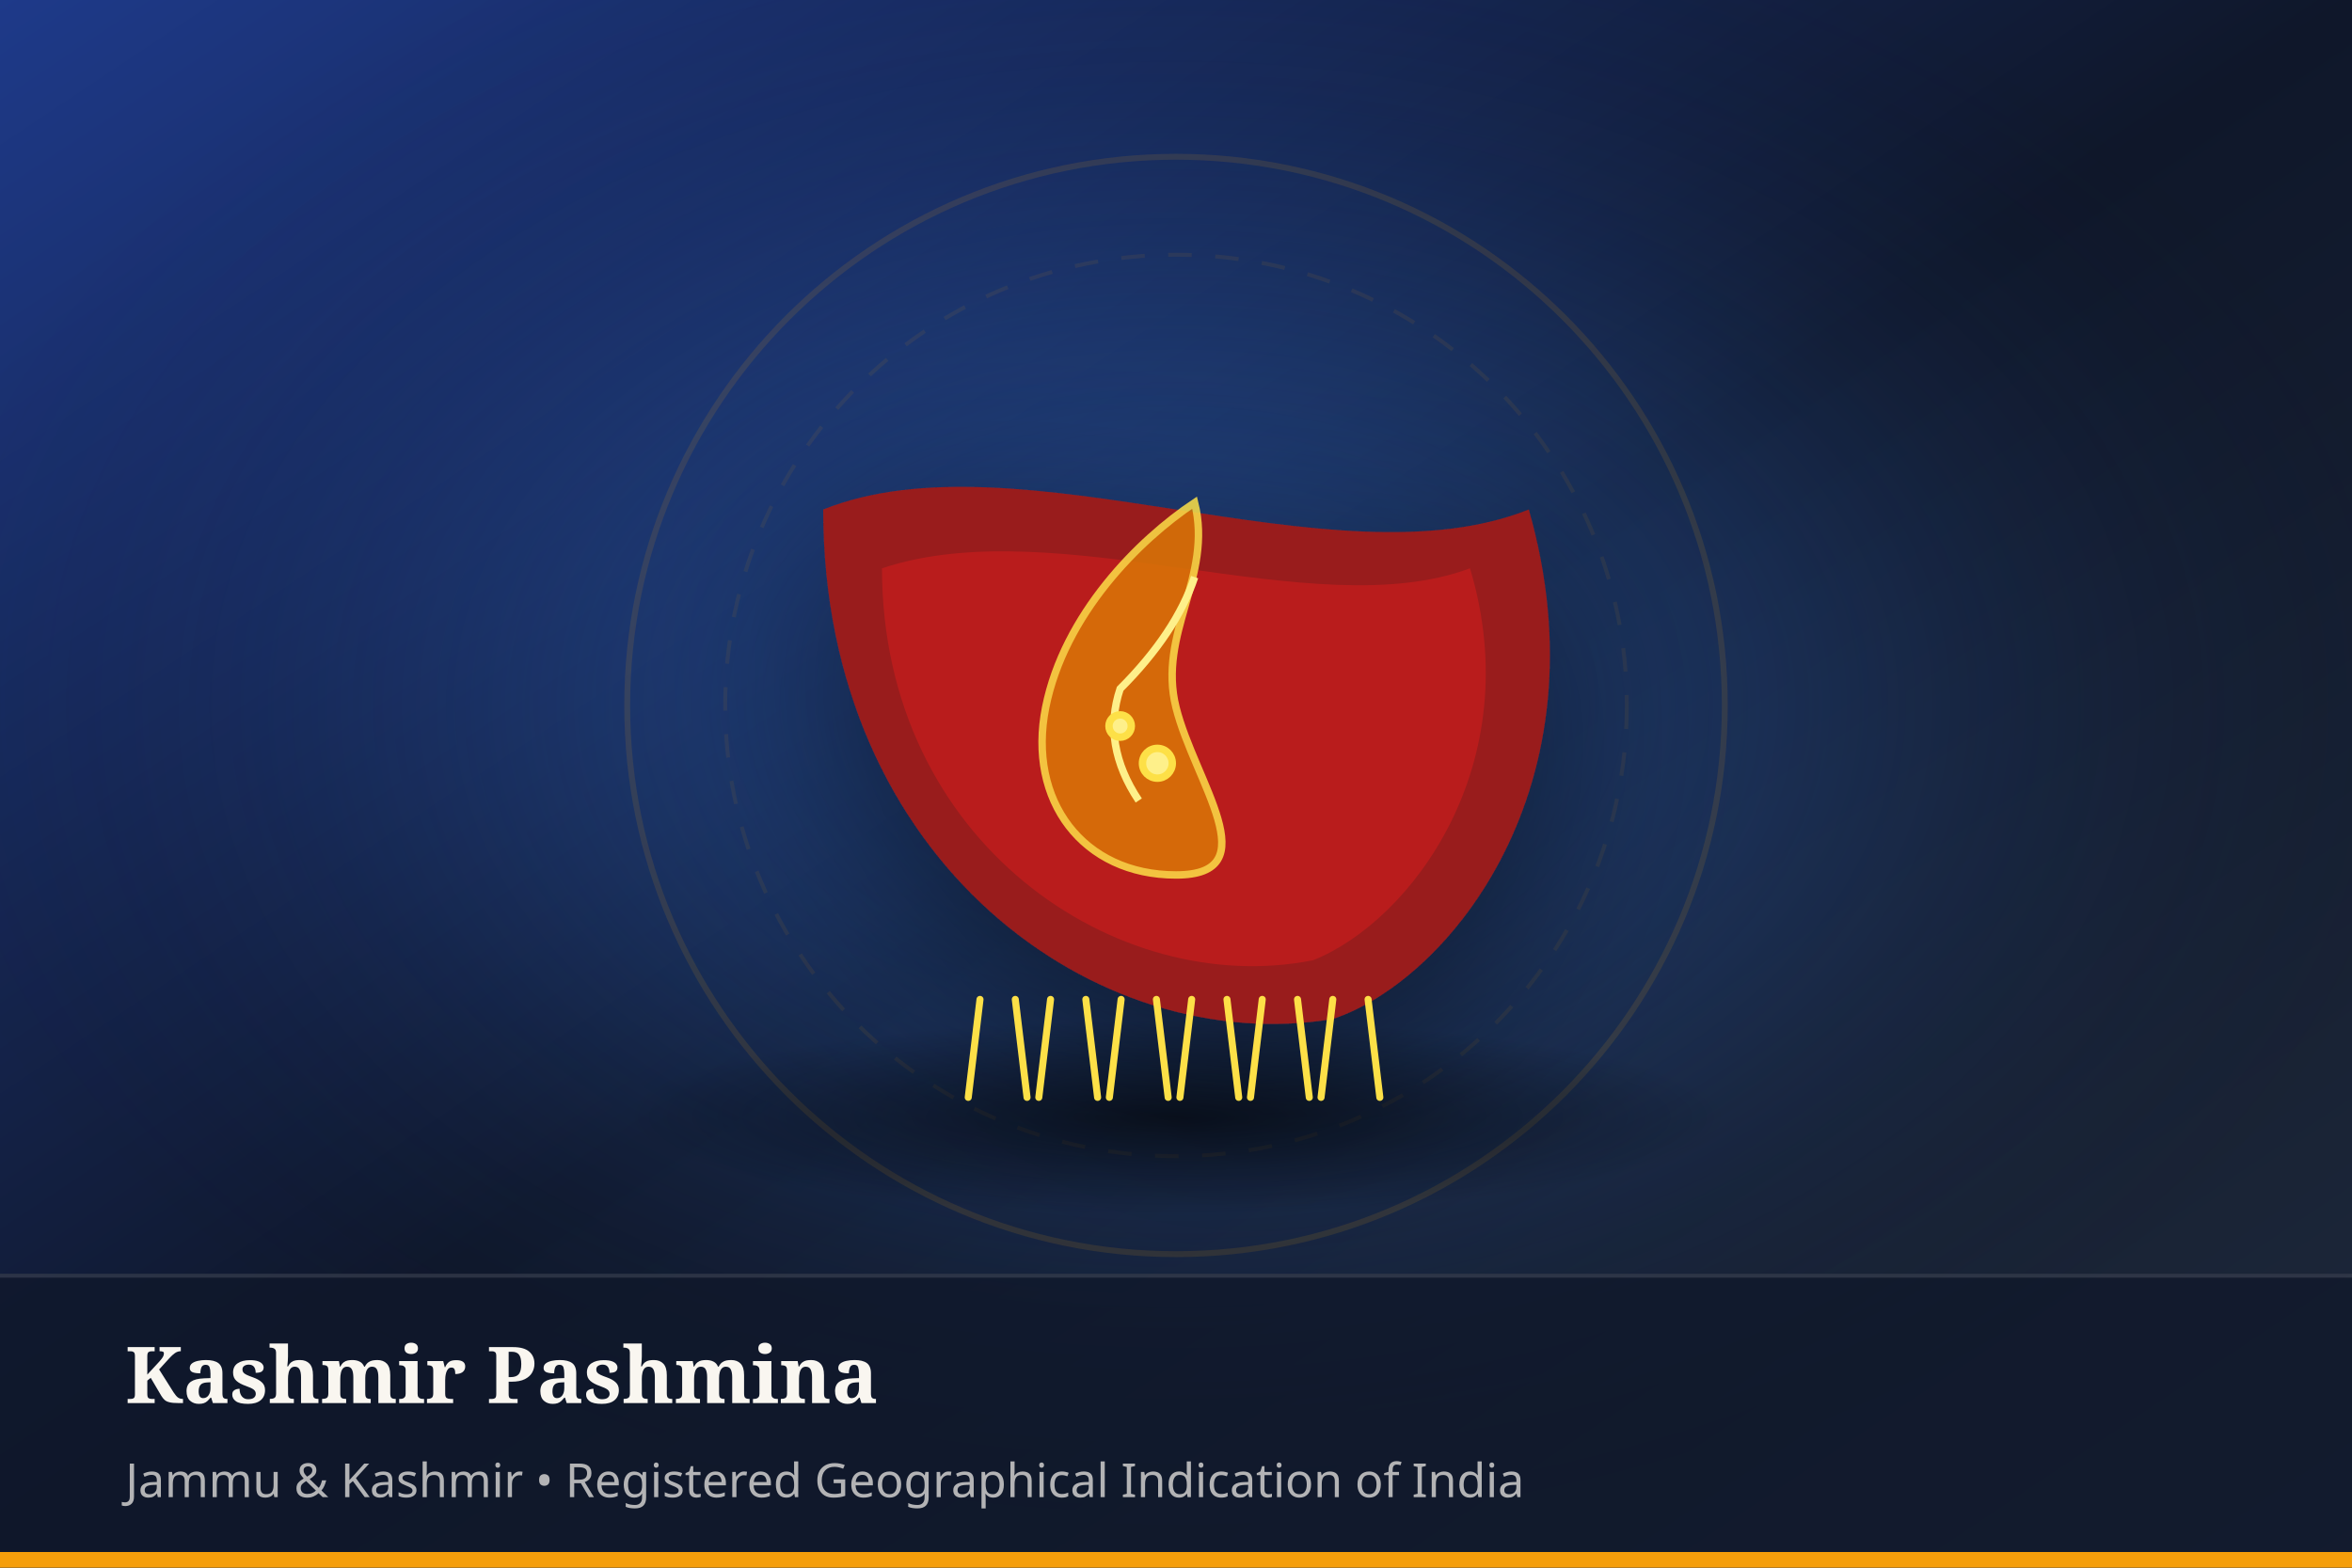
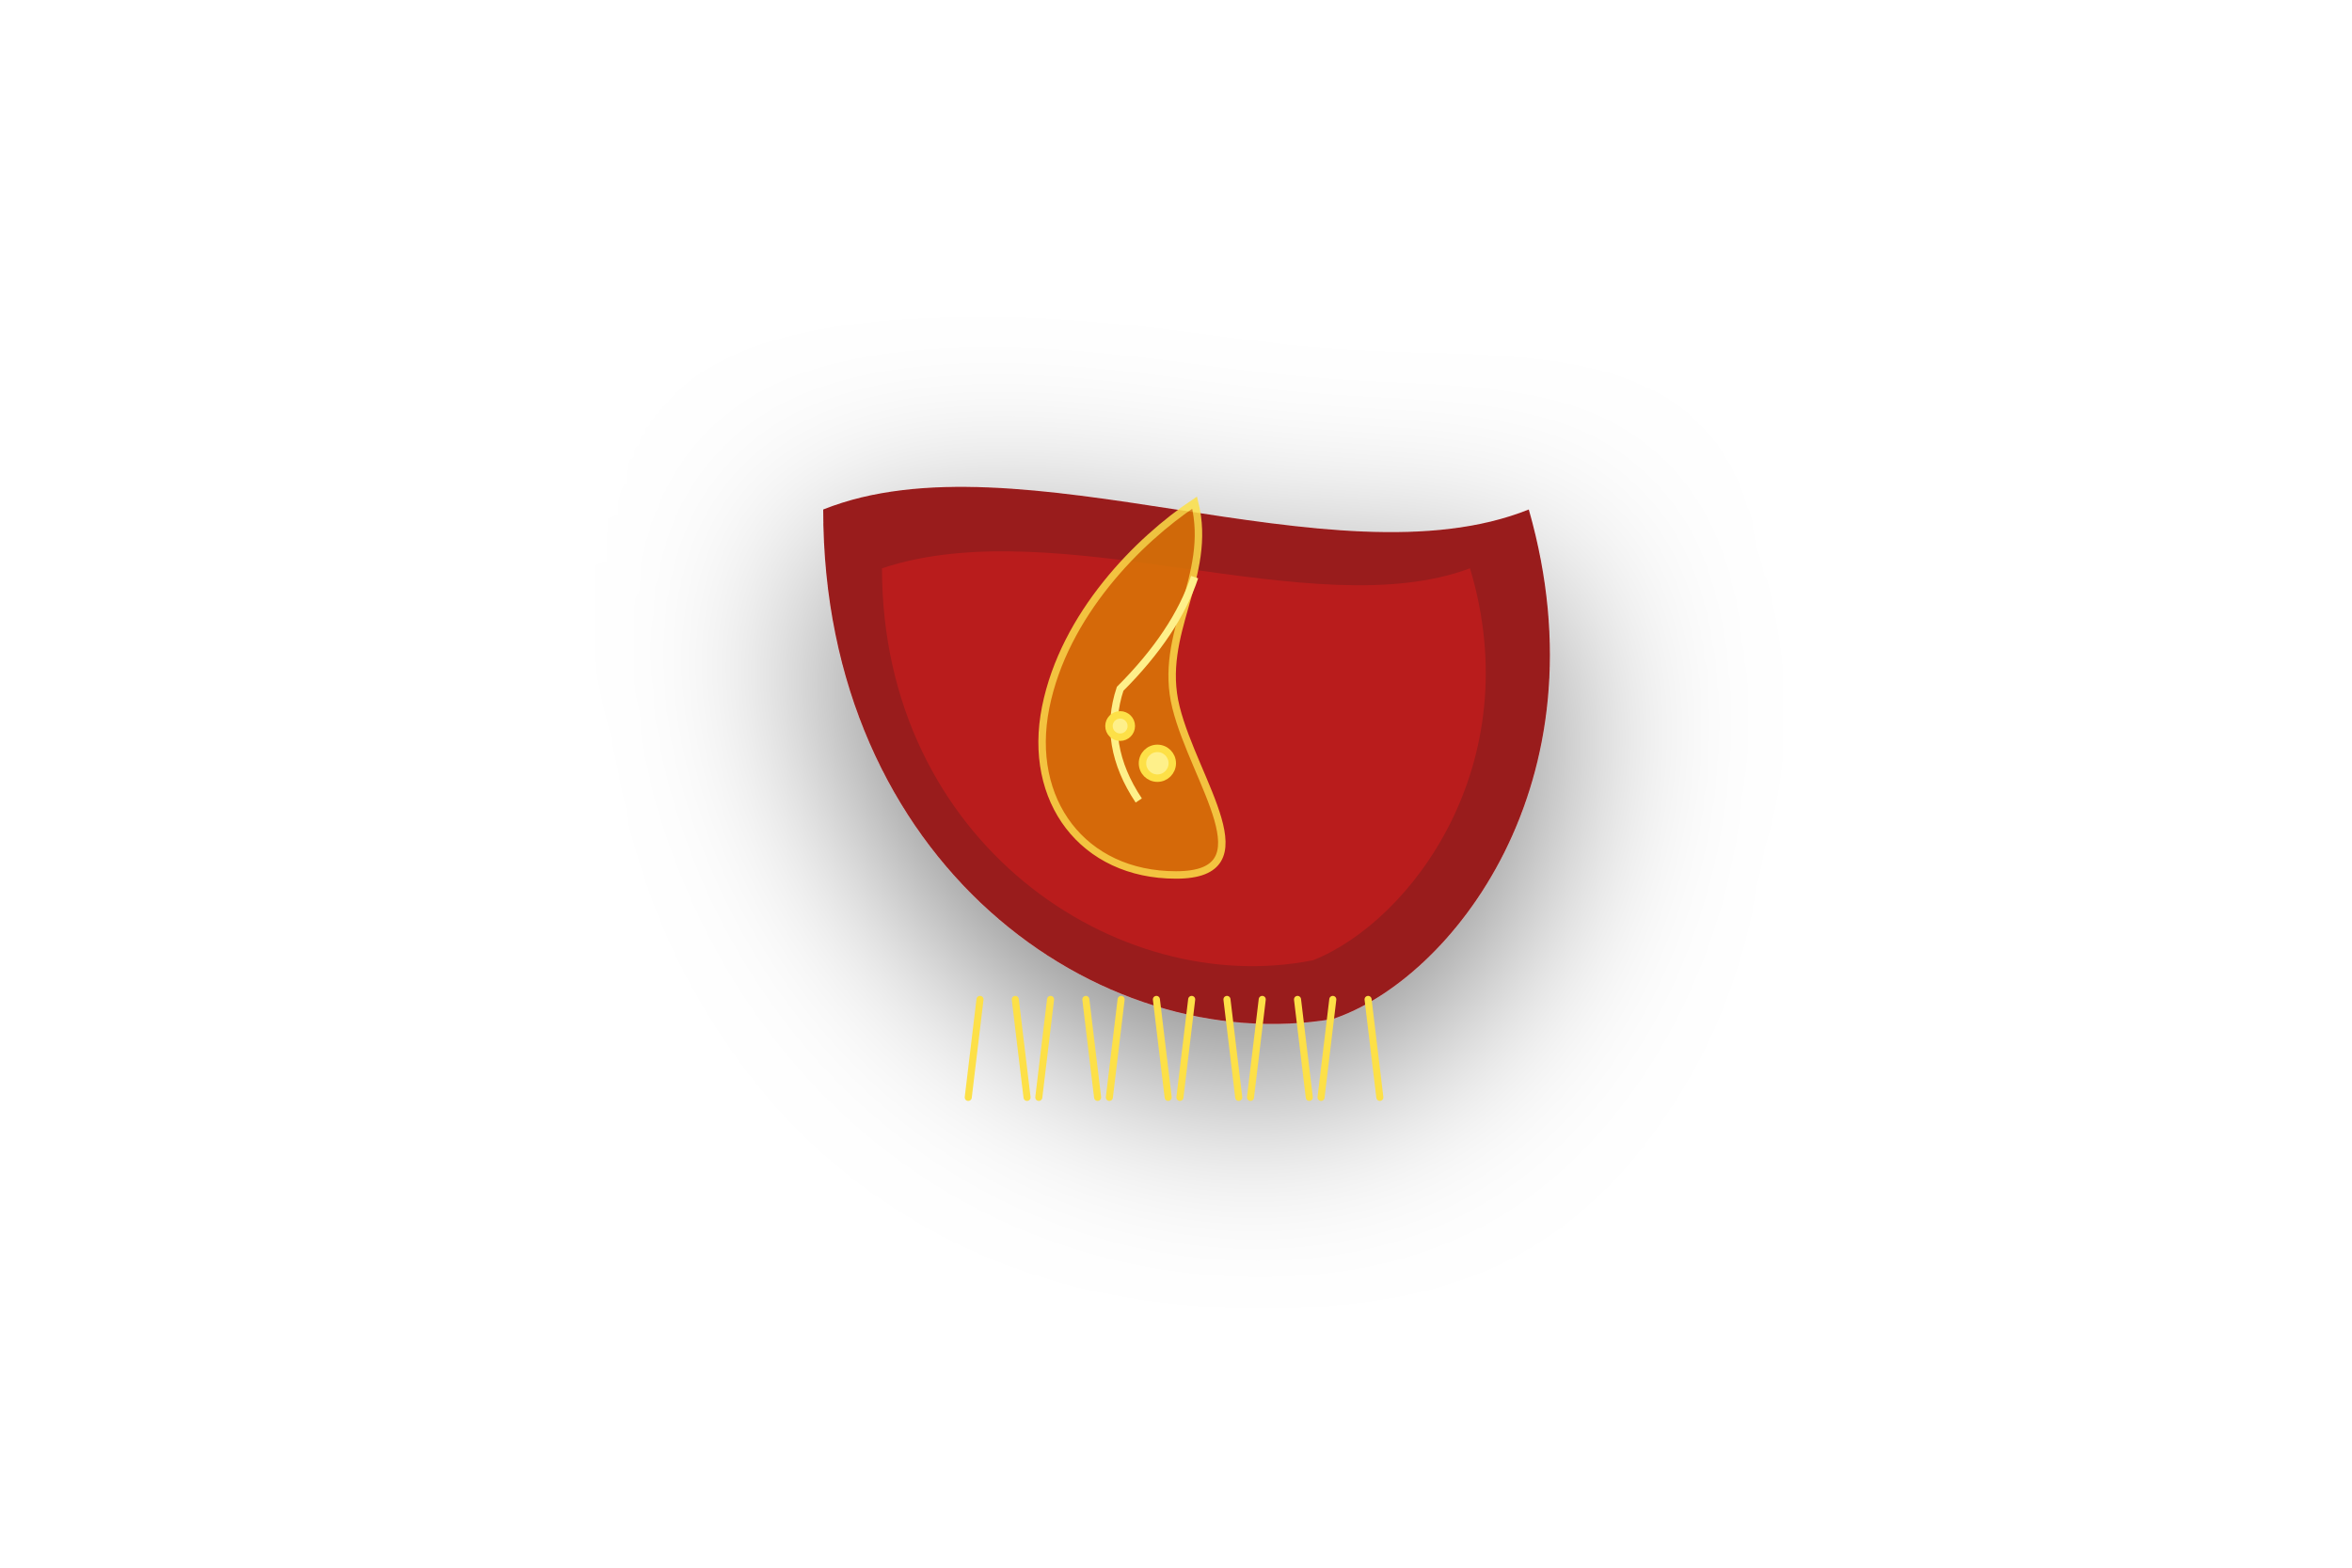
- <svg xmlns="http://www.w3.org/2000/svg" width="600" height="400" viewBox="0 0 600 400">
-   <defs>
-     <linearGradient id="bgGrad_kashmir-pashmina" x1="0%" y1="0%" x2="100%" y2="100%">
-       <stop offset="0%" stop-color="#1E3A8A" />
-       <stop offset="50%" stop-color="#0F172A" />
-       <stop offset="100%" stop-color="#1E293B" />
-     </linearGradient>
-     <radialGradient id="spotlight_kashmir-pashmina" cx="50%" cy="45%" r="55%">
-       <stop offset="0%" stop-color="#3B82F6" stop-opacity="0.45" />
-       <stop offset="60%" stop-color="#3B82F6" stop-opacity="0.1" />
-       <stop offset="100%" stop-color="#000000" stop-opacity="0" />
-     </radialGradient>
-     <radialGradient id="floorShadow_kashmir-pashmina" cx="50%" cy="50%" r="50%">
-       <stop offset="0%" stop-color="rgba(0,0,0,0.6)" />
-       <stop offset="100%" stop-color="rgba(0,0,0,0)" />
-     </radialGradient>
-   </defs>
-   <rect width="100%" height="100%" fill="url(#bgGrad_kashmir-pashmina)" />
-   <rect width="100%" height="100%" fill="url(#spotlight_kashmir-pashmina)" />
-   <circle cx="300" cy="180" r="140" fill="none" stroke="#F59E0B" stroke-opacity="0.12" stroke-width="1.5" />
-   <circle cx="300" cy="180" r="115" fill="none" stroke="#F59E0B" stroke-opacity="0.08" stroke-width="1" stroke-dasharray="6,6" />
-   <ellipse cx="300" cy="285" rx="140" ry="25" fill="url(#floorShadow_kashmir-pashmina)" />
+ <svg xmlns="http://www.w3.org/2000/svg" width="600" height="400" viewBox="0 0 600 400" fill="none">
  <g transform="translate(300, 180)">
    <path d="M-90,-50 C-40,-70 40,-30 90,-50 C110,20 70,70 40,80 C-20,90 -90,40 -90,-50 Z" fill="#991B1B" filter="drop-shadow(0 15px 25px rgba(0,0,0,0.5))" />
    <path d="M-75,-35 C-30,-50 35,-20 75,-35 C90,15 60,55 35,65 C-15,75 -75,35 -75,-35 Z" fill="#B91C1C" />
    <g transform="translate(0, 10) scale(0.95)" fill="none" stroke="#FDE047" stroke-width="2">
      <path d="M0,35 C-25,35 -40,15 -35,-10 C-30,-35 -10,-55 5,-65 C10,-45 -5,-30 0,-10 C5,10 25,35 0,35 Z" fill="#D97706" opacity="0.85" />
      <path d="M-10,15 Q-20,0 -15,-15 Q0,-30 5,-45" stroke="#FEF08A" />
      <circle cx="-5" cy="5" r="4" fill="#FEF08A" />
      <circle cx="-15" cy="-5" r="3" fill="#FEF08A" />
    </g>
    <line x1="-50" y1="75" x2="-53" y2="100" stroke="#FDE047" stroke-width="1.8" stroke-linecap="round" />
    <line x1="-41" y1="75" x2="-38" y2="100" stroke="#FDE047" stroke-width="1.8" stroke-linecap="round" />
    <line x1="-32" y1="75" x2="-35" y2="100" stroke="#FDE047" stroke-width="1.8" stroke-linecap="round" />
    <line x1="-23" y1="75" x2="-20" y2="100" stroke="#FDE047" stroke-width="1.8" stroke-linecap="round" />
    <line x1="-14" y1="75" x2="-17" y2="100" stroke="#FDE047" stroke-width="1.8" stroke-linecap="round" />
    <line x1="-5" y1="75" x2="-2" y2="100" stroke="#FDE047" stroke-width="1.8" stroke-linecap="round" />
    <line x1="4" y1="75" x2="1" y2="100" stroke="#FDE047" stroke-width="1.8" stroke-linecap="round" />
    <line x1="13" y1="75" x2="16" y2="100" stroke="#FDE047" stroke-width="1.8" stroke-linecap="round" />
    <line x1="22" y1="75" x2="19" y2="100" stroke="#FDE047" stroke-width="1.8" stroke-linecap="round" />
    <line x1="31" y1="75" x2="34" y2="100" stroke="#FDE047" stroke-width="1.8" stroke-linecap="round" />
    <line x1="40" y1="75" x2="37" y2="100" stroke="#FDE047" stroke-width="1.8" stroke-linecap="round" />
    <line x1="49" y1="75" x2="52" y2="100" stroke="#FDE047" stroke-width="1.8" stroke-linecap="round" />
  </g>
-   <rect x="0" y="325" width="600" height="75" fill="rgba(15, 23, 42, 0.75)" />
-   <rect x="0" y="325" width="600" height="1" fill="rgba(255, 255, 255, 0.12)" />
-   <text x="32" y="358" fill="#F9F6F0" font-family="'Playfair Display', Georgia, serif" font-size="20" font-weight="700">
-     Kashmir Pashmina
-   </text>
-   <text x="32" y="382" fill="rgba(249, 246, 240, 0.7)" font-family="'Plus Jakarta Sans', sans-serif" font-size="12" font-weight="500">
-     Jammu &amp; Kashmir • Registered Geographical Indication of India
-   </text>
-   <rect x="0" y="396" width="600" height="4" fill="#F59E0B" />
</svg>
